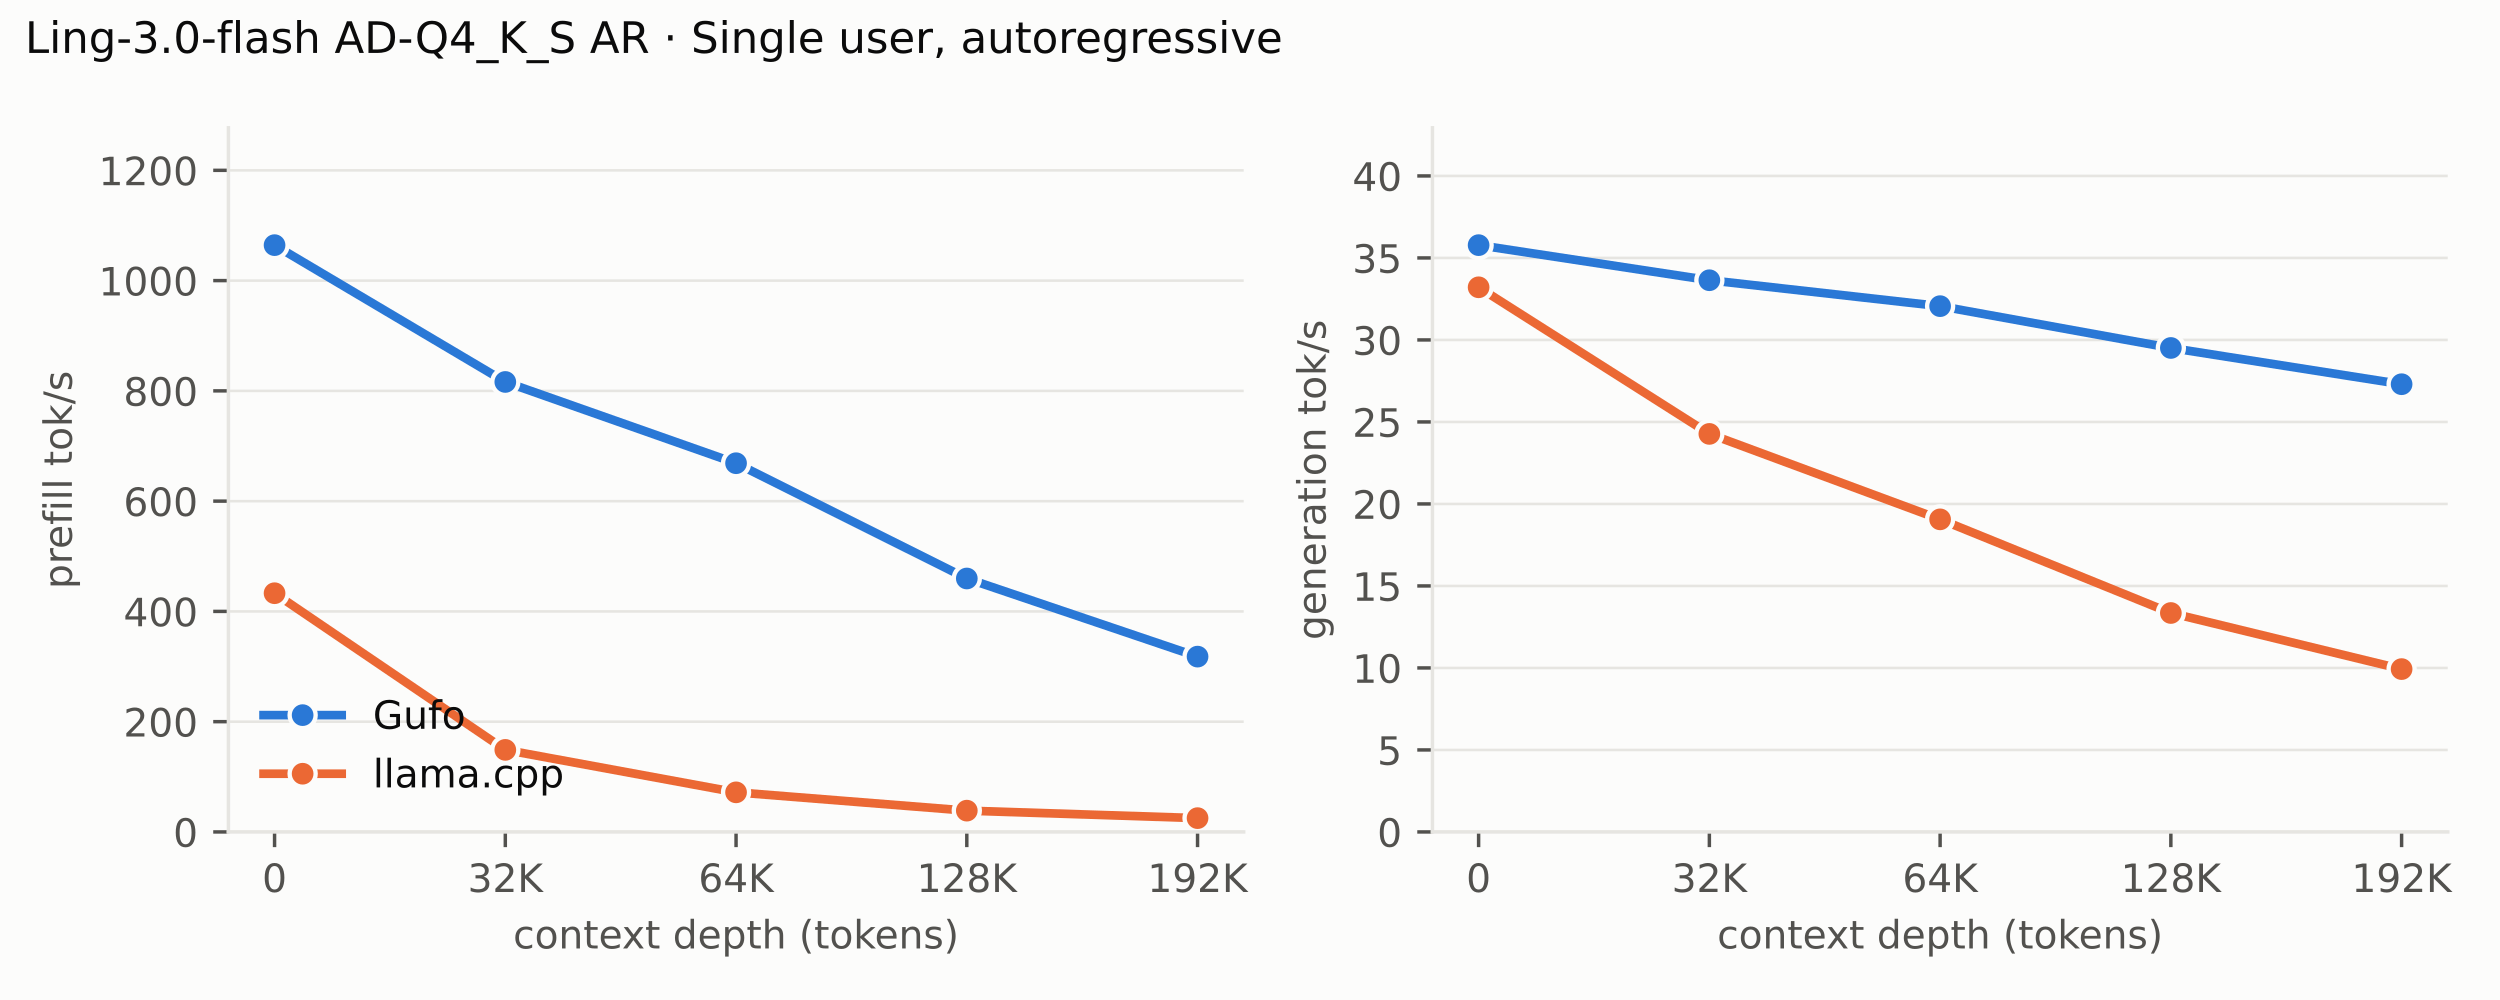
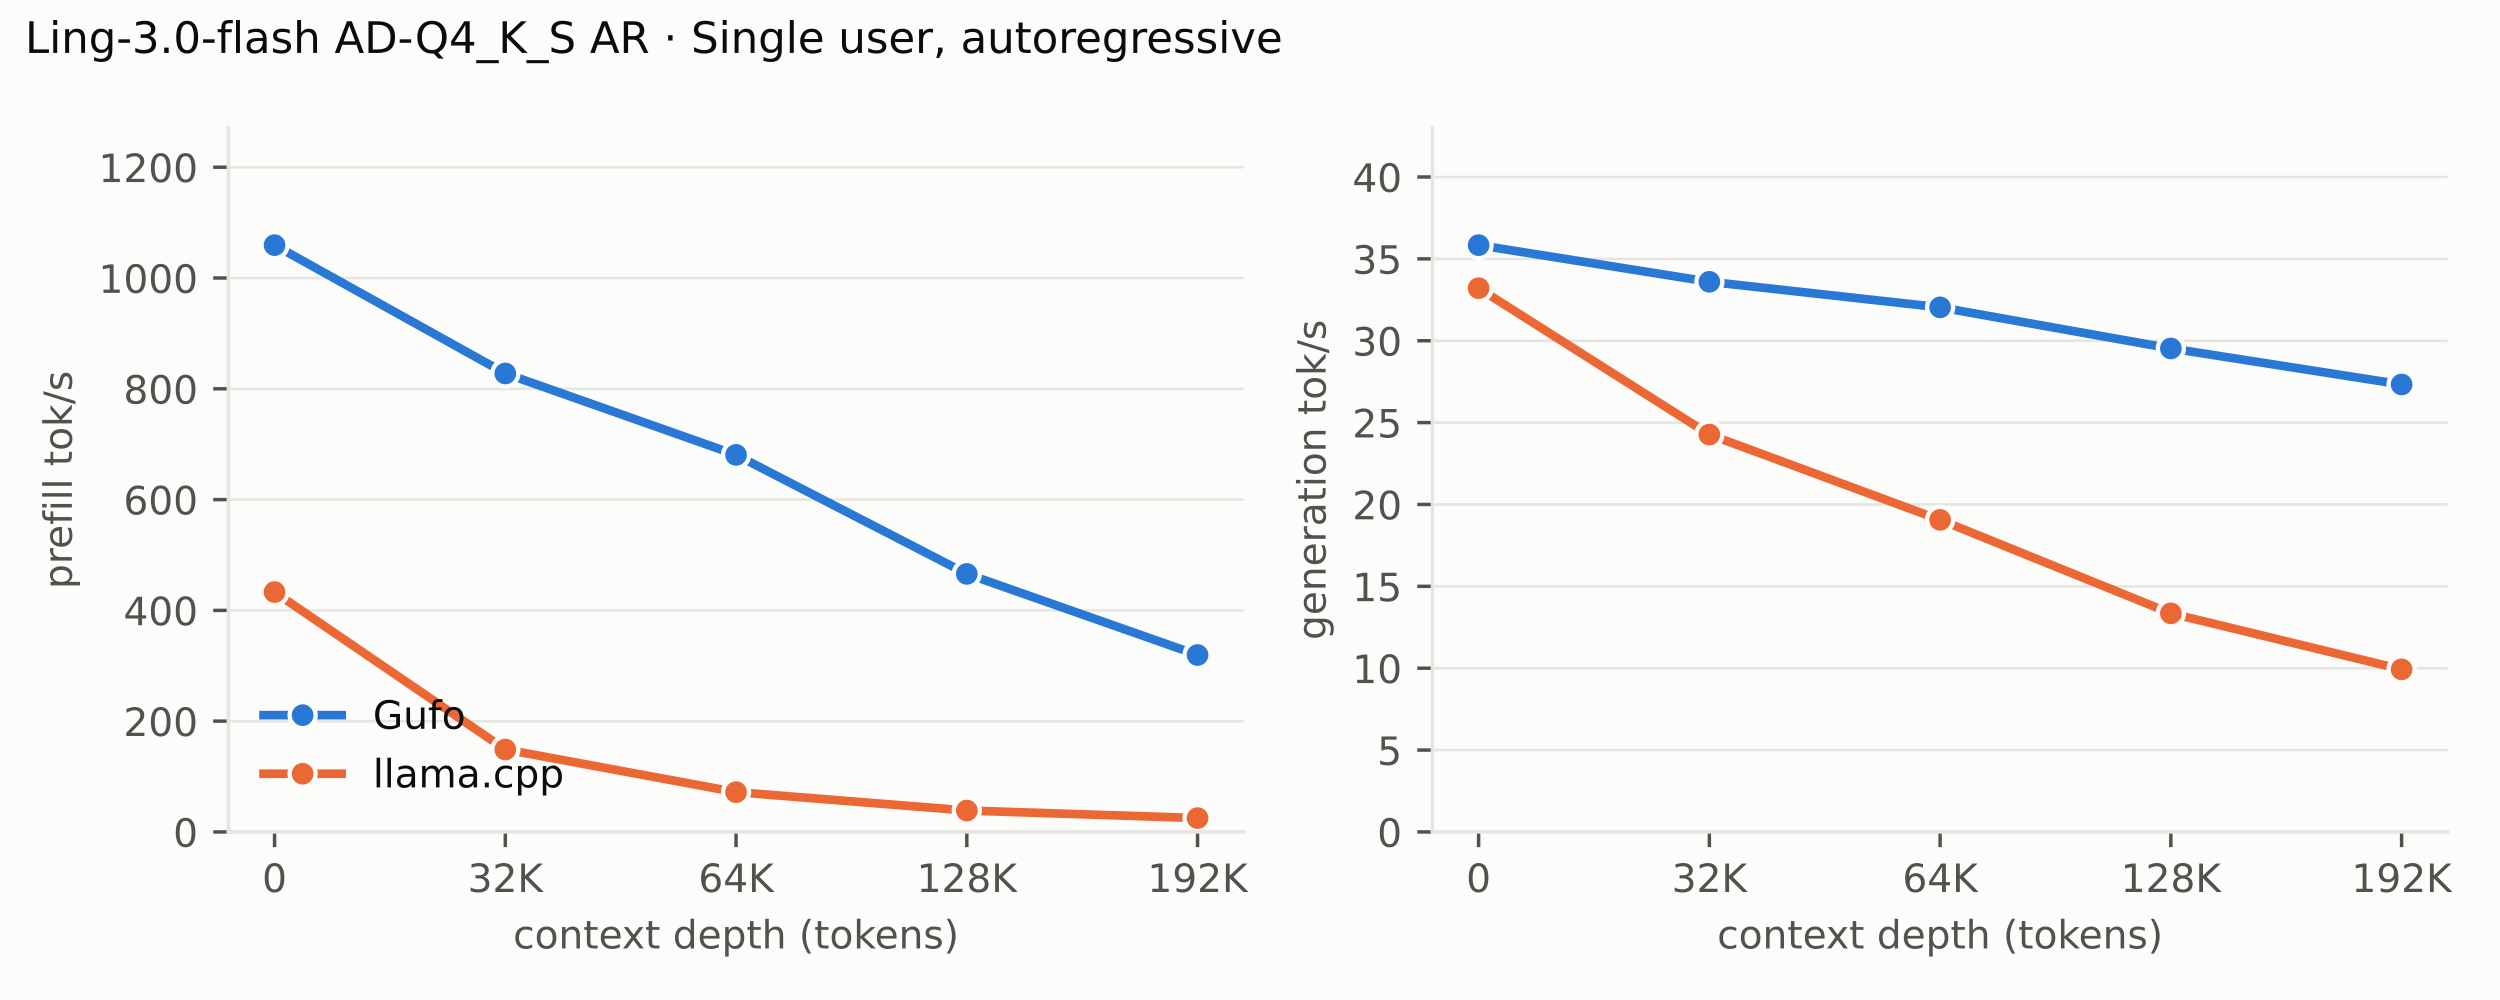
<svg xmlns="http://www.w3.org/2000/svg" xmlns:xlink="http://www.w3.org/1999/xlink" width="576pt" height="230.4pt" viewBox="0 0 576 230.4" version="1.1">
  <defs>
    <style type="text/css">*{stroke-linejoin: round; stroke-linecap: butt}</style>
  </defs>
  <g id="figure_1">
    <g id="patch_1">
      <path d="M 0 230.4 L 576 230.4 L 576 0 L 0 0 z " style="fill: #fcfcfb" />
    </g>
    <g id="axes_1">
      <g id="patch_2">
        <path d="M 52.626 191.679 L 286.549 191.679 L 286.549 29.441 L 52.626 29.441 z " style="fill: #fcfcfb" />
      </g>
      <g id="matplotlib.axis_1">
        <g id="xtick_1">
          <g id="line2d_1">
            <defs>
              <path id="m1ebf051f68" d="M 0 0 L 0 3.5 " style="stroke: #52514e; stroke-width: 0.8" />
            </defs>
            <g>
              <use xlink:href="#m1ebf051f68" x="63.259" y="191.679" style="fill: #52514e; stroke: #52514e; stroke-width: 0.8" />
            </g>
          </g>
          <g id="text_1">
            <text style="font-size: 9px; font-family: 'DejaVu Sans', 'Bitstream Vera Sans', 'Computer Modern Sans Serif', 'Lucida Grande', 'Verdana', 'Geneva', 'Lucid', 'Arial', 'Helvetica', 'Avant Garde', sans-serif; text-anchor: middle; fill: #52514e" x="63.259" y="205.517" transform="rotate(-0 63.25858 205.5172)">0</text>
          </g>
        </g>
        <g id="xtick_2">
          <g id="line2d_2">
            <g>
              <use xlink:href="#m1ebf051f68" x="116.423" y="191.679" style="fill: #52514e; stroke: #52514e; stroke-width: 0.8" />
            </g>
          </g>
          <g id="text_2">
            <text style="font-size: 9px; font-family: 'DejaVu Sans', 'Bitstream Vera Sans', 'Computer Modern Sans Serif', 'Lucida Grande', 'Verdana', 'Geneva', 'Lucid', 'Arial', 'Helvetica', 'Avant Garde', sans-serif; text-anchor: middle; fill: #52514e" x="116.423" y="205.517" transform="rotate(-0 116.423 205.5172)">32K</text>
          </g>
        </g>
        <g id="xtick_3">
          <g id="line2d_3">
            <g>
              <use xlink:href="#m1ebf051f68" x="169.587" y="191.679" style="fill: #52514e; stroke: #52514e; stroke-width: 0.8" />
            </g>
          </g>
          <g id="text_3">
            <text style="font-size: 9px; font-family: 'DejaVu Sans', 'Bitstream Vera Sans', 'Computer Modern Sans Serif', 'Lucida Grande', 'Verdana', 'Geneva', 'Lucid', 'Arial', 'Helvetica', 'Avant Garde', sans-serif; text-anchor: middle; fill: #52514e" x="169.587" y="205.517" transform="rotate(-0 169.5874 205.5172)">64K</text>
          </g>
        </g>
        <g id="xtick_4">
          <g id="line2d_4">
            <g>
              <use xlink:href="#m1ebf051f68" x="222.752" y="191.679" style="fill: #52514e; stroke: #52514e; stroke-width: 0.8" />
            </g>
          </g>
          <g id="text_4">
            <text style="font-size: 9px; font-family: 'DejaVu Sans', 'Bitstream Vera Sans', 'Computer Modern Sans Serif', 'Lucida Grande', 'Verdana', 'Geneva', 'Lucid', 'Arial', 'Helvetica', 'Avant Garde', sans-serif; text-anchor: middle; fill: #52514e" x="222.752" y="205.517" transform="rotate(-0 222.7517 205.5172)">128K</text>
          </g>
        </g>
        <g id="xtick_5">
          <g id="line2d_5">
            <g>
              <use xlink:href="#m1ebf051f68" x="275.916" y="191.679" style="fill: #52514e; stroke: #52514e; stroke-width: 0.8" />
            </g>
          </g>
          <g id="text_5">
            <text style="font-size: 9px; font-family: 'DejaVu Sans', 'Bitstream Vera Sans', 'Computer Modern Sans Serif', 'Lucida Grande', 'Verdana', 'Geneva', 'Lucid', 'Arial', 'Helvetica', 'Avant Garde', sans-serif; text-anchor: middle; fill: #52514e" x="275.916" y="205.517" transform="rotate(-0 275.9161 205.5172)">192K</text>
          </g>
        </g>
        <g id="text_6">
          <text style="font-size: 9px; font-family: 'DejaVu Sans', 'Bitstream Vera Sans', 'Computer Modern Sans Serif', 'Lucida Grande', 'Verdana', 'Geneva', 'Lucid', 'Arial', 'Helvetica', 'Avant Garde', sans-serif; text-anchor: middle; fill: #52514e" x="169.587" y="218.518" transform="rotate(-0 169.5874 218.5179)">context depth (tokens)</text>
        </g>
      </g>
      <g id="matplotlib.axis_2">
        <g id="ytick_1">
          <g id="line2d_6">
            <path d="M 52.626 191.679 L 286.549 191.679 " clip-path="url(#p1245cb9a4b)" style="fill: none; stroke: #e6e5e1; stroke-width: 0.6; stroke-linecap: square" />
          </g>
          <g id="line2d_7">
            <defs>
              <path id="m680e5b1e24" d="M 0 0 L -3.5 0 " style="stroke: #52514e; stroke-width: 0.8" />
            </defs>
            <g>
              <use xlink:href="#m680e5b1e24" x="52.626" y="191.679" style="fill: #52514e; stroke: #52514e; stroke-width: 0.8" />
            </g>
          </g>
          <g id="text_7">
            <text style="font-size: 9px; font-family: 'DejaVu Sans', 'Bitstream Vera Sans', 'Computer Modern Sans Serif', 'Lucida Grande', 'Verdana', 'Geneva', 'Lucid', 'Arial', 'Helvetica', 'Avant Garde', sans-serif; text-anchor: end; fill: #52514e" x="45.626" y="195.098" transform="rotate(-0 45.6257 195.0982)">0</text>
          </g>
        </g>
        <g id="ytick_2">
          <g id="line2d_8">
-             <path d="M 52.626 166.275 L 286.549 166.275 " clip-path="url(#p1245cb9a4b)" style="fill: none; stroke: #e6e5e1; stroke-width: 0.6; stroke-linecap: square" />
+             <path d="M 52.626 166.154 L 286.549 166.154 " clip-path="url(#p1245cb9a4b)" style="fill: none; stroke: #e6e5e1; stroke-width: 0.6; stroke-linecap: square" />
          </g>
          <g id="line2d_9">
            <g>
-               <use xlink:href="#m680e5b1e24" x="52.626" y="166.275" style="fill: #52514e; stroke: #52514e; stroke-width: 0.8" />
+               <use xlink:href="#m680e5b1e24" x="52.626" y="166.154" style="fill: #52514e; stroke: #52514e; stroke-width: 0.8" />
            </g>
          </g>
          <g id="text_8">
-             <text style="font-size: 9px; font-family: 'DejaVu Sans', 'Bitstream Vera Sans', 'Computer Modern Sans Serif', 'Lucida Grande', 'Verdana', 'Geneva', 'Lucid', 'Arial', 'Helvetica', 'Avant Garde', sans-serif; text-anchor: end; fill: #52514e" x="45.626" y="169.694" transform="rotate(-0 45.6257 169.6935)">200</text>
+             <text style="font-size: 9px; font-family: 'DejaVu Sans', 'Bitstream Vera Sans', 'Computer Modern Sans Serif', 'Lucida Grande', 'Verdana', 'Geneva', 'Lucid', 'Arial', 'Helvetica', 'Avant Garde', sans-serif; text-anchor: end; fill: #52514e" x="45.626" y="169.573" transform="rotate(-0 45.6257 169.5734)">200</text>
          </g>
        </g>
        <g id="ytick_3">
          <g id="line2d_10">
-             <path d="M 52.626 140.87 L 286.549 140.87 " clip-path="url(#p1245cb9a4b)" style="fill: none; stroke: #e6e5e1; stroke-width: 0.6; stroke-linecap: square" />
+             <path d="M 52.626 140.63 L 286.549 140.63 " clip-path="url(#p1245cb9a4b)" style="fill: none; stroke: #e6e5e1; stroke-width: 0.6; stroke-linecap: square" />
          </g>
          <g id="line2d_11">
            <g>
-               <use xlink:href="#m680e5b1e24" x="52.626" y="140.87" style="fill: #52514e; stroke: #52514e; stroke-width: 0.8" />
+               <use xlink:href="#m680e5b1e24" x="52.626" y="140.63" style="fill: #52514e; stroke: #52514e; stroke-width: 0.8" />
            </g>
          </g>
          <g id="text_9">
-             <text style="font-size: 9px; font-family: 'DejaVu Sans', 'Bitstream Vera Sans', 'Computer Modern Sans Serif', 'Lucida Grande', 'Verdana', 'Geneva', 'Lucid', 'Arial', 'Helvetica', 'Avant Garde', sans-serif; text-anchor: end; fill: #52514e" x="45.626" y="144.289" transform="rotate(-0 45.6257 144.2888)">400</text>
+             <text style="font-size: 9px; font-family: 'DejaVu Sans', 'Bitstream Vera Sans', 'Computer Modern Sans Serif', 'Lucida Grande', 'Verdana', 'Geneva', 'Lucid', 'Arial', 'Helvetica', 'Avant Garde', sans-serif; text-anchor: end; fill: #52514e" x="45.626" y="144.049" transform="rotate(-0 45.6257 144.0485)">400</text>
          </g>
        </g>
        <g id="ytick_4">
          <g id="line2d_12">
-             <path d="M 52.626 115.465 L 286.549 115.465 " clip-path="url(#p1245cb9a4b)" style="fill: none; stroke: #e6e5e1; stroke-width: 0.6; stroke-linecap: square" />
+             <path d="M 52.626 115.105 L 286.549 115.105 " clip-path="url(#p1245cb9a4b)" style="fill: none; stroke: #e6e5e1; stroke-width: 0.6; stroke-linecap: square" />
          </g>
          <g id="line2d_13">
            <g>
-               <use xlink:href="#m680e5b1e24" x="52.626" y="115.465" style="fill: #52514e; stroke: #52514e; stroke-width: 0.8" />
+               <use xlink:href="#m680e5b1e24" x="52.626" y="115.105" style="fill: #52514e; stroke: #52514e; stroke-width: 0.8" />
            </g>
          </g>
          <g id="text_10">
-             <text style="font-size: 9px; font-family: 'DejaVu Sans', 'Bitstream Vera Sans', 'Computer Modern Sans Serif', 'Lucida Grande', 'Verdana', 'Geneva', 'Lucid', 'Arial', 'Helvetica', 'Avant Garde', sans-serif; text-anchor: end; fill: #52514e" x="45.626" y="118.884" transform="rotate(-0 45.6257 118.8841)">600</text>
+             <text style="font-size: 9px; font-family: 'DejaVu Sans', 'Bitstream Vera Sans', 'Computer Modern Sans Serif', 'Lucida Grande', 'Verdana', 'Geneva', 'Lucid', 'Arial', 'Helvetica', 'Avant Garde', sans-serif; text-anchor: end; fill: #52514e" x="45.626" y="118.524" transform="rotate(-0 45.6257 118.5237)">600</text>
          </g>
        </g>
        <g id="ytick_5">
          <g id="line2d_14">
-             <path d="M 52.626 90.06 L 286.549 90.06 " clip-path="url(#p1245cb9a4b)" style="fill: none; stroke: #e6e5e1; stroke-width: 0.6; stroke-linecap: square" />
+             <path d="M 52.626 89.58 L 286.549 89.58 " clip-path="url(#p1245cb9a4b)" style="fill: none; stroke: #e6e5e1; stroke-width: 0.6; stroke-linecap: square" />
          </g>
          <g id="line2d_15">
            <g>
-               <use xlink:href="#m680e5b1e24" x="52.626" y="90.06" style="fill: #52514e; stroke: #52514e; stroke-width: 0.8" />
+               <use xlink:href="#m680e5b1e24" x="52.626" y="89.58" style="fill: #52514e; stroke: #52514e; stroke-width: 0.8" />
            </g>
          </g>
          <g id="text_11">
-             <text style="font-size: 9px; font-family: 'DejaVu Sans', 'Bitstream Vera Sans', 'Computer Modern Sans Serif', 'Lucida Grande', 'Verdana', 'Geneva', 'Lucid', 'Arial', 'Helvetica', 'Avant Garde', sans-serif; text-anchor: end; fill: #52514e" x="45.626" y="93.479" transform="rotate(-0 45.6257 93.47942)">800</text>
+             <text style="font-size: 9px; font-family: 'DejaVu Sans', 'Bitstream Vera Sans', 'Computer Modern Sans Serif', 'Lucida Grande', 'Verdana', 'Geneva', 'Lucid', 'Arial', 'Helvetica', 'Avant Garde', sans-serif; text-anchor: end; fill: #52514e" x="45.626" y="92.999" transform="rotate(-0 45.6257 92.99883)">800</text>
          </g>
        </g>
        <g id="ytick_6">
          <g id="line2d_16">
-             <path d="M 52.626 64.656 L 286.549 64.656 " clip-path="url(#p1245cb9a4b)" style="fill: none; stroke: #e6e5e1; stroke-width: 0.6; stroke-linecap: square" />
+             <path d="M 52.626 64.055 L 286.549 64.055 " clip-path="url(#p1245cb9a4b)" style="fill: none; stroke: #e6e5e1; stroke-width: 0.6; stroke-linecap: square" />
          </g>
          <g id="line2d_17">
            <g>
-               <use xlink:href="#m680e5b1e24" x="52.626" y="64.656" style="fill: #52514e; stroke: #52514e; stroke-width: 0.8" />
+               <use xlink:href="#m680e5b1e24" x="52.626" y="64.055" style="fill: #52514e; stroke: #52514e; stroke-width: 0.8" />
            </g>
          </g>
          <g id="text_12">
-             <text style="font-size: 9px; font-family: 'DejaVu Sans', 'Bitstream Vera Sans', 'Computer Modern Sans Serif', 'Lucida Grande', 'Verdana', 'Geneva', 'Lucid', 'Arial', 'Helvetica', 'Avant Garde', sans-serif; text-anchor: end; fill: #52514e" x="45.626" y="68.075" transform="rotate(-0 45.6257 68.07471)">1000</text>
+             <text style="font-size: 9px; font-family: 'DejaVu Sans', 'Bitstream Vera Sans', 'Computer Modern Sans Serif', 'Lucida Grande', 'Verdana', 'Geneva', 'Lucid', 'Arial', 'Helvetica', 'Avant Garde', sans-serif; text-anchor: end; fill: #52514e" x="45.626" y="67.474" transform="rotate(-0 45.6257 67.47398)">1000</text>
          </g>
        </g>
        <g id="ytick_7">
          <g id="line2d_18">
-             <path d="M 52.626 39.251 L 286.549 39.251 " clip-path="url(#p1245cb9a4b)" style="fill: none; stroke: #e6e5e1; stroke-width: 0.6; stroke-linecap: square" />
+             <path d="M 52.626 38.53 L 286.549 38.53 " clip-path="url(#p1245cb9a4b)" style="fill: none; stroke: #e6e5e1; stroke-width: 0.6; stroke-linecap: square" />
          </g>
          <g id="line2d_19">
            <g>
-               <use xlink:href="#m680e5b1e24" x="52.626" y="39.251" style="fill: #52514e; stroke: #52514e; stroke-width: 0.8" />
+               <use xlink:href="#m680e5b1e24" x="52.626" y="38.53" style="fill: #52514e; stroke: #52514e; stroke-width: 0.8" />
            </g>
          </g>
          <g id="text_13">
-             <text style="font-size: 9px; font-family: 'DejaVu Sans', 'Bitstream Vera Sans', 'Computer Modern Sans Serif', 'Lucida Grande', 'Verdana', 'Geneva', 'Lucid', 'Arial', 'Helvetica', 'Avant Garde', sans-serif; text-anchor: end; fill: #52514e" x="45.626" y="42.67" transform="rotate(-0 45.6257 42.67001)">1200</text>
+             <text style="font-size: 9px; font-family: 'DejaVu Sans', 'Bitstream Vera Sans', 'Computer Modern Sans Serif', 'Lucida Grande', 'Verdana', 'Geneva', 'Lucid', 'Arial', 'Helvetica', 'Avant Garde', sans-serif; text-anchor: end; fill: #52514e" x="45.626" y="41.949" transform="rotate(-0 45.6257 41.94913)">1200</text>
          </g>
        </g>
        <g id="text_14">
          <text style="font-size: 9px; font-family: 'DejaVu Sans', 'Bitstream Vera Sans', 'Computer Modern Sans Serif', 'Lucida Grande', 'Verdana', 'Geneva', 'Lucid', 'Arial', 'Helvetica', 'Avant Garde', sans-serif; text-anchor: middle; fill: #52514e" x="16.559" y="110.56" transform="rotate(-90 16.55859 110.56)">prefill tok/s</text>
        </g>
      </g>
      <g id="line2d_20">
-         <path d="M 63.259 56.481 L 116.423 88.003 L 169.587 106.726 L 222.752 133.284 L 275.916 151.285 " clip-path="url(#p1245cb9a4b)" style="fill: none; stroke: #2a78d6; stroke-width: 2; stroke-linecap: square" />
+         <path d="M 63.259 56.481 L 116.423 86.051 L 169.587 104.808 L 222.752 132.223 L 275.916 150.91 " clip-path="url(#p1245cb9a4b)" style="fill: none; stroke: #2a78d6; stroke-width: 2; stroke-linecap: square" />
        <defs>
          <path id="m91930ba968" d="M 0 3 C 0.796 3 1.559 2.684 2.121 2.121 C 2.684 1.559 3 0.796 3 0 C 3 -0.796 2.684 -1.559 2.121 -2.121 C 1.559 -2.684 0.796 -3 0 -3 C -0.796 -3 -1.559 -2.684 -2.121 -2.121 C -2.684 -1.559 -3 -0.796 -3 0 C -3 0.796 -2.684 1.559 -2.121 2.121 C -1.559 2.684 -0.796 3 0 3 z " style="stroke: #fcfcfb" />
        </defs>
        <g clip-path="url(#p1245cb9a4b)">
          <use xlink:href="#m91930ba968" x="63.259" y="56.481" style="fill: #2a78d6; stroke: #fcfcfb" />
-           <use xlink:href="#m91930ba968" x="116.423" y="88.003" style="fill: #2a78d6; stroke: #fcfcfb" />
-           <use xlink:href="#m91930ba968" x="169.587" y="106.726" style="fill: #2a78d6; stroke: #fcfcfb" />
-           <use xlink:href="#m91930ba968" x="222.752" y="133.284" style="fill: #2a78d6; stroke: #fcfcfb" />
-           <use xlink:href="#m91930ba968" x="275.916" y="151.285" style="fill: #2a78d6; stroke: #fcfcfb" />
+           <use xlink:href="#m91930ba968" x="116.423" y="86.051" style="fill: #2a78d6; stroke: #fcfcfb" />
+           <use xlink:href="#m91930ba968" x="169.587" y="104.808" style="fill: #2a78d6; stroke: #fcfcfb" />
+           <use xlink:href="#m91930ba968" x="222.752" y="132.223" style="fill: #2a78d6; stroke: #fcfcfb" />
+           <use xlink:href="#m91930ba968" x="275.916" y="150.91" style="fill: #2a78d6; stroke: #fcfcfb" />
        </g>
      </g>
      <g id="line2d_21">
-         <path d="M 63.259 136.677 L 116.423 172.772 L 169.587 182.556 L 222.752 186.775 L 275.916 188.499 " clip-path="url(#p1245cb9a4b)" style="fill: none; stroke: #eb6834; stroke-width: 2; stroke-linecap: square" />
+         <path d="M 63.259 136.417 L 116.423 172.682 L 169.587 182.513 L 222.752 186.752 L 275.916 188.484 " clip-path="url(#p1245cb9a4b)" style="fill: none; stroke: #eb6834; stroke-width: 2; stroke-linecap: square" />
        <defs>
          <path id="ma0614988b8" d="M 0 3 C 0.796 3 1.559 2.684 2.121 2.121 C 2.684 1.559 3 0.796 3 0 C 3 -0.796 2.684 -1.559 2.121 -2.121 C 1.559 -2.684 0.796 -3 0 -3 C -0.796 -3 -1.559 -2.684 -2.121 -2.121 C -2.684 -1.559 -3 -0.796 -3 0 C -3 0.796 -2.684 1.559 -2.121 2.121 C -1.559 2.684 -0.796 3 0 3 z " style="stroke: #fcfcfb" />
        </defs>
        <g clip-path="url(#p1245cb9a4b)">
-           <use xlink:href="#ma0614988b8" x="63.259" y="136.677" style="fill: #eb6834; stroke: #fcfcfb" />
-           <use xlink:href="#ma0614988b8" x="116.423" y="172.772" style="fill: #eb6834; stroke: #fcfcfb" />
-           <use xlink:href="#ma0614988b8" x="169.587" y="182.556" style="fill: #eb6834; stroke: #fcfcfb" />
-           <use xlink:href="#ma0614988b8" x="222.752" y="186.775" style="fill: #eb6834; stroke: #fcfcfb" />
-           <use xlink:href="#ma0614988b8" x="275.916" y="188.499" style="fill: #eb6834; stroke: #fcfcfb" />
+           <use xlink:href="#ma0614988b8" x="63.259" y="136.417" style="fill: #eb6834; stroke: #fcfcfb" />
+           <use xlink:href="#ma0614988b8" x="116.423" y="172.682" style="fill: #eb6834; stroke: #fcfcfb" />
+           <use xlink:href="#ma0614988b8" x="169.587" y="182.513" style="fill: #eb6834; stroke: #fcfcfb" />
+           <use xlink:href="#ma0614988b8" x="222.752" y="186.752" style="fill: #eb6834; stroke: #fcfcfb" />
+           <use xlink:href="#ma0614988b8" x="275.916" y="188.484" style="fill: #eb6834; stroke: #fcfcfb" />
        </g>
      </g>
      <g id="patch_3">
        <path d="M 52.626 191.679 L 52.626 29.441 " style="fill: none; stroke: #e6e5e1; stroke-width: 0.8; stroke-linejoin: miter; stroke-linecap: square" />
      </g>
      <g id="patch_4">
        <path d="M 52.626 191.679 L 286.549 191.679 " style="fill: none; stroke: #e6e5e1; stroke-width: 0.8; stroke-linejoin: miter; stroke-linecap: square" />
      </g>
      <g id="legend_1">
        <g id="line2d_22">
          <path d="M 60.726 164.766 L 69.726 164.766 L 78.726 164.766 " style="fill: none; stroke: #2a78d6; stroke-width: 2; stroke-linecap: square" />
          <g>
            <use xlink:href="#m91930ba968" x="69.726" y="164.766" style="fill: #2a78d6; stroke: #fcfcfb" />
          </g>
        </g>
        <g id="text_15">
          <text style="font-size: 9px; font-family: 'DejaVu Sans', 'Bitstream Vera Sans', 'Computer Modern Sans Serif', 'Lucida Grande', 'Verdana', 'Geneva', 'Lucid', 'Arial', 'Helvetica', 'Avant Garde', sans-serif; text-anchor: start; fill: #0b0b0b" x="85.926" y="167.916" transform="rotate(-0 85.9257 167.9165)">Gufo</text>
        </g>
        <g id="line2d_23">
          <path d="M 60.726 178.267 L 69.726 178.267 L 78.726 178.267 " style="fill: none; stroke: #eb6834; stroke-width: 2; stroke-linecap: square" />
          <g>
            <use xlink:href="#ma0614988b8" x="69.726" y="178.267" style="fill: #eb6834; stroke: #fcfcfb" />
          </g>
        </g>
        <g id="text_16">
          <text style="font-size: 9px; font-family: 'DejaVu Sans', 'Bitstream Vera Sans', 'Computer Modern Sans Serif', 'Lucida Grande', 'Verdana', 'Geneva', 'Lucid', 'Arial', 'Helvetica', 'Avant Garde', sans-serif; text-anchor: start; fill: #0b0b0b" x="85.926" y="181.417" transform="rotate(-0 85.9257 181.4172)">llama.cpp</text>
        </g>
      </g>
    </g>
    <g id="axes_2">
      <g id="patch_5">
        <path d="M 330.039 191.679 L 563.963 191.679 L 563.963 29.441 L 330.039 29.441 z " style="fill: #fcfcfb" />
      </g>
      <g id="matplotlib.axis_3">
        <g id="xtick_6">
          <g id="line2d_24">
            <g>
              <use xlink:href="#m1ebf051f68" x="340.672" y="191.679" style="fill: #52514e; stroke: #52514e; stroke-width: 0.8" />
            </g>
          </g>
          <g id="text_17">
            <text style="font-size: 9px; font-family: 'DejaVu Sans', 'Bitstream Vera Sans', 'Computer Modern Sans Serif', 'Lucida Grande', 'Verdana', 'Geneva', 'Lucid', 'Arial', 'Helvetica', 'Avant Garde', sans-serif; text-anchor: middle; fill: #52514e" x="340.672" y="205.517" transform="rotate(-0 340.6723 205.5172)">0</text>
          </g>
        </g>
        <g id="xtick_7">
          <g id="line2d_25">
            <g>
              <use xlink:href="#m1ebf051f68" x="393.837" y="191.679" style="fill: #52514e; stroke: #52514e; stroke-width: 0.8" />
            </g>
          </g>
          <g id="text_18">
            <text style="font-size: 9px; font-family: 'DejaVu Sans', 'Bitstream Vera Sans', 'Computer Modern Sans Serif', 'Lucida Grande', 'Verdana', 'Geneva', 'Lucid', 'Arial', 'Helvetica', 'Avant Garde', sans-serif; text-anchor: middle; fill: #52514e" x="393.837" y="205.517" transform="rotate(-0 393.8367 205.5172)">32K</text>
          </g>
        </g>
        <g id="xtick_8">
          <g id="line2d_26">
            <g>
              <use xlink:href="#m1ebf051f68" x="447.001" y="191.679" style="fill: #52514e; stroke: #52514e; stroke-width: 0.8" />
            </g>
          </g>
          <g id="text_19">
            <text style="font-size: 9px; font-family: 'DejaVu Sans', 'Bitstream Vera Sans', 'Computer Modern Sans Serif', 'Lucida Grande', 'Verdana', 'Geneva', 'Lucid', 'Arial', 'Helvetica', 'Avant Garde', sans-serif; text-anchor: middle; fill: #52514e" x="447.001" y="205.517" transform="rotate(-0 447.0011 205.5172)">64K</text>
          </g>
        </g>
        <g id="xtick_9">
          <g id="line2d_27">
            <g>
              <use xlink:href="#m1ebf051f68" x="500.165" y="191.679" style="fill: #52514e; stroke: #52514e; stroke-width: 0.8" />
            </g>
          </g>
          <g id="text_20">
            <text style="font-size: 9px; font-family: 'DejaVu Sans', 'Bitstream Vera Sans', 'Computer Modern Sans Serif', 'Lucida Grande', 'Verdana', 'Geneva', 'Lucid', 'Arial', 'Helvetica', 'Avant Garde', sans-serif; text-anchor: middle; fill: #52514e" x="500.165" y="205.517" transform="rotate(-0 500.1655 205.5172)">128K</text>
          </g>
        </g>
        <g id="xtick_10">
          <g id="line2d_28">
            <g>
              <use xlink:href="#m1ebf051f68" x="553.33" y="191.679" style="fill: #52514e; stroke: #52514e; stroke-width: 0.8" />
            </g>
          </g>
          <g id="text_21">
            <text style="font-size: 9px; font-family: 'DejaVu Sans', 'Bitstream Vera Sans', 'Computer Modern Sans Serif', 'Lucida Grande', 'Verdana', 'Geneva', 'Lucid', 'Arial', 'Helvetica', 'Avant Garde', sans-serif; text-anchor: middle; fill: #52514e" x="553.33" y="205.517" transform="rotate(-0 553.3299 205.5172)">192K</text>
          </g>
        </g>
        <g id="text_22">
          <text style="font-size: 9px; font-family: 'DejaVu Sans', 'Bitstream Vera Sans', 'Computer Modern Sans Serif', 'Lucida Grande', 'Verdana', 'Geneva', 'Lucid', 'Arial', 'Helvetica', 'Avant Garde', sans-serif; text-anchor: middle; fill: #52514e" x="447.001" y="218.518" transform="rotate(-0 447.0011 218.5179)">context depth (tokens)</text>
        </g>
      </g>
      <g id="matplotlib.axis_4">
        <g id="ytick_8">
          <g id="line2d_29">
            <path d="M 330.039 191.679 L 563.963 191.679 " clip-path="url(#pc9fcaca1d8)" style="fill: none; stroke: #e6e5e1; stroke-width: 0.6; stroke-linecap: square" />
          </g>
          <g id="line2d_30">
            <g>
              <use xlink:href="#m680e5b1e24" x="330.039" y="191.679" style="fill: #52514e; stroke: #52514e; stroke-width: 0.8" />
            </g>
          </g>
          <g id="text_23">
            <text style="font-size: 9px; font-family: 'DejaVu Sans', 'Bitstream Vera Sans', 'Computer Modern Sans Serif', 'Lucida Grande', 'Verdana', 'Geneva', 'Lucid', 'Arial', 'Helvetica', 'Avant Garde', sans-serif; text-anchor: end; fill: #52514e" x="323.039" y="195.098" transform="rotate(-0 323.0395 195.0982)">0</text>
          </g>
        </g>
        <g id="ytick_9">
          <g id="line2d_31">
-             <path d="M 330.039 172.786 L 563.963 172.786 " clip-path="url(#pc9fcaca1d8)" style="fill: none; stroke: #e6e5e1; stroke-width: 0.6; stroke-linecap: square" />
+             <path d="M 330.039 172.818 L 563.963 172.818 " clip-path="url(#pc9fcaca1d8)" style="fill: none; stroke: #e6e5e1; stroke-width: 0.6; stroke-linecap: square" />
          </g>
          <g id="line2d_32">
            <g>
-               <use xlink:href="#m680e5b1e24" x="330.039" y="172.786" style="fill: #52514e; stroke: #52514e; stroke-width: 0.8" />
+               <use xlink:href="#m680e5b1e24" x="330.039" y="172.818" style="fill: #52514e; stroke: #52514e; stroke-width: 0.8" />
            </g>
          </g>
          <g id="text_24">
-             <text style="font-size: 9px; font-family: 'DejaVu Sans', 'Bitstream Vera Sans', 'Computer Modern Sans Serif', 'Lucida Grande', 'Verdana', 'Geneva', 'Lucid', 'Arial', 'Helvetica', 'Avant Garde', sans-serif; text-anchor: end; fill: #52514e" x="323.039" y="176.205" transform="rotate(-0 323.0395 176.2052)">5</text>
+             <text style="font-size: 9px; font-family: 'DejaVu Sans', 'Bitstream Vera Sans', 'Computer Modern Sans Serif', 'Lucida Grande', 'Verdana', 'Geneva', 'Lucid', 'Arial', 'Helvetica', 'Avant Garde', sans-serif; text-anchor: end; fill: #52514e" x="323.039" y="176.237" transform="rotate(-0 323.0395 176.2368)">5</text>
          </g>
        </g>
        <g id="ytick_10">
          <g id="line2d_33">
-             <path d="M 330.039 153.893 L 563.963 153.893 " clip-path="url(#pc9fcaca1d8)" style="fill: none; stroke: #e6e5e1; stroke-width: 0.6; stroke-linecap: square" />
+             <path d="M 330.039 153.956 L 563.963 153.956 " clip-path="url(#pc9fcaca1d8)" style="fill: none; stroke: #e6e5e1; stroke-width: 0.6; stroke-linecap: square" />
          </g>
          <g id="line2d_34">
            <g>
-               <use xlink:href="#m680e5b1e24" x="330.039" y="153.893" style="fill: #52514e; stroke: #52514e; stroke-width: 0.8" />
+               <use xlink:href="#m680e5b1e24" x="330.039" y="153.956" style="fill: #52514e; stroke: #52514e; stroke-width: 0.8" />
            </g>
          </g>
          <g id="text_25">
-             <text style="font-size: 9px; font-family: 'DejaVu Sans', 'Bitstream Vera Sans', 'Computer Modern Sans Serif', 'Lucida Grande', 'Verdana', 'Geneva', 'Lucid', 'Arial', 'Helvetica', 'Avant Garde', sans-serif; text-anchor: end; fill: #52514e" x="323.039" y="157.312" transform="rotate(-0 323.0395 157.3121)">10</text>
+             <text style="font-size: 9px; font-family: 'DejaVu Sans', 'Bitstream Vera Sans', 'Computer Modern Sans Serif', 'Lucida Grande', 'Verdana', 'Geneva', 'Lucid', 'Arial', 'Helvetica', 'Avant Garde', sans-serif; text-anchor: end; fill: #52514e" x="323.039" y="157.375" transform="rotate(-0 323.0395 157.3754)">10</text>
          </g>
        </g>
        <g id="ytick_11">
          <g id="line2d_35">
-             <path d="M 330.039 135 L 563.963 135 " clip-path="url(#pc9fcaca1d8)" style="fill: none; stroke: #e6e5e1; stroke-width: 0.6; stroke-linecap: square" />
+             <path d="M 330.039 135.095 L 563.963 135.095 " clip-path="url(#pc9fcaca1d8)" style="fill: none; stroke: #e6e5e1; stroke-width: 0.6; stroke-linecap: square" />
          </g>
          <g id="line2d_36">
            <g>
-               <use xlink:href="#m680e5b1e24" x="330.039" y="135" style="fill: #52514e; stroke: #52514e; stroke-width: 0.8" />
+               <use xlink:href="#m680e5b1e24" x="330.039" y="135.095" style="fill: #52514e; stroke: #52514e; stroke-width: 0.8" />
            </g>
          </g>
          <g id="text_26">
-             <text style="font-size: 9px; font-family: 'DejaVu Sans', 'Bitstream Vera Sans', 'Computer Modern Sans Serif', 'Lucida Grande', 'Verdana', 'Geneva', 'Lucid', 'Arial', 'Helvetica', 'Avant Garde', sans-serif; text-anchor: end; fill: #52514e" x="323.039" y="138.419" transform="rotate(-0 323.0395 138.4191)">15</text>
+             <text style="font-size: 9px; font-family: 'DejaVu Sans', 'Bitstream Vera Sans', 'Computer Modern Sans Serif', 'Lucida Grande', 'Verdana', 'Geneva', 'Lucid', 'Arial', 'Helvetica', 'Avant Garde', sans-serif; text-anchor: end; fill: #52514e" x="323.039" y="138.514" transform="rotate(-0 323.0395 138.5139)">15</text>
          </g>
        </g>
        <g id="ytick_12">
          <g id="line2d_37">
-             <path d="M 330.039 116.107 L 563.963 116.107 " clip-path="url(#pc9fcaca1d8)" style="fill: none; stroke: #e6e5e1; stroke-width: 0.6; stroke-linecap: square" />
+             <path d="M 330.039 116.234 L 563.963 116.234 " clip-path="url(#pc9fcaca1d8)" style="fill: none; stroke: #e6e5e1; stroke-width: 0.6; stroke-linecap: square" />
          </g>
          <g id="line2d_38">
            <g>
-               <use xlink:href="#m680e5b1e24" x="330.039" y="116.107" style="fill: #52514e; stroke: #52514e; stroke-width: 0.8" />
+               <use xlink:href="#m680e5b1e24" x="330.039" y="116.234" style="fill: #52514e; stroke: #52514e; stroke-width: 0.8" />
            </g>
          </g>
          <g id="text_27">
-             <text style="font-size: 9px; font-family: 'DejaVu Sans', 'Bitstream Vera Sans', 'Computer Modern Sans Serif', 'Lucida Grande', 'Verdana', 'Geneva', 'Lucid', 'Arial', 'Helvetica', 'Avant Garde', sans-serif; text-anchor: end; fill: #52514e" x="323.039" y="119.526" transform="rotate(-0 323.0395 119.526)">20</text>
+             <text style="font-size: 9px; font-family: 'DejaVu Sans', 'Bitstream Vera Sans', 'Computer Modern Sans Serif', 'Lucida Grande', 'Verdana', 'Geneva', 'Lucid', 'Arial', 'Helvetica', 'Avant Garde', sans-serif; text-anchor: end; fill: #52514e" x="323.039" y="119.653" transform="rotate(-0 323.0395 119.6525)">20</text>
          </g>
        </g>
        <g id="ytick_13">
          <g id="line2d_39">
-             <path d="M 330.039 97.214 L 563.963 97.214 " clip-path="url(#pc9fcaca1d8)" style="fill: none; stroke: #e6e5e1; stroke-width: 0.6; stroke-linecap: square" />
+             <path d="M 330.039 97.372 L 563.963 97.372 " clip-path="url(#pc9fcaca1d8)" style="fill: none; stroke: #e6e5e1; stroke-width: 0.6; stroke-linecap: square" />
          </g>
          <g id="line2d_40">
            <g>
-               <use xlink:href="#m680e5b1e24" x="330.039" y="97.214" style="fill: #52514e; stroke: #52514e; stroke-width: 0.8" />
+               <use xlink:href="#m680e5b1e24" x="330.039" y="97.372" style="fill: #52514e; stroke: #52514e; stroke-width: 0.8" />
            </g>
          </g>
          <g id="text_28">
-             <text style="font-size: 9px; font-family: 'DejaVu Sans', 'Bitstream Vera Sans', 'Computer Modern Sans Serif', 'Lucida Grande', 'Verdana', 'Geneva', 'Lucid', 'Arial', 'Helvetica', 'Avant Garde', sans-serif; text-anchor: end; fill: #52514e" x="323.039" y="100.633" transform="rotate(-0 323.0395 100.6329)">25</text>
+             <text style="font-size: 9px; font-family: 'DejaVu Sans', 'Bitstream Vera Sans', 'Computer Modern Sans Serif', 'Lucida Grande', 'Verdana', 'Geneva', 'Lucid', 'Arial', 'Helvetica', 'Avant Garde', sans-serif; text-anchor: end; fill: #52514e" x="323.039" y="100.791" transform="rotate(-0 323.0395 100.7911)">25</text>
          </g>
        </g>
        <g id="ytick_14">
          <g id="line2d_41">
-             <path d="M 330.039 78.321 L 563.963 78.321 " clip-path="url(#pc9fcaca1d8)" style="fill: none; stroke: #e6e5e1; stroke-width: 0.6; stroke-linecap: square" />
+             <path d="M 330.039 78.511 L 563.963 78.511 " clip-path="url(#pc9fcaca1d8)" style="fill: none; stroke: #e6e5e1; stroke-width: 0.6; stroke-linecap: square" />
          </g>
          <g id="line2d_42">
            <g>
-               <use xlink:href="#m680e5b1e24" x="330.039" y="78.321" style="fill: #52514e; stroke: #52514e; stroke-width: 0.8" />
+               <use xlink:href="#m680e5b1e24" x="330.039" y="78.511" style="fill: #52514e; stroke: #52514e; stroke-width: 0.8" />
            </g>
          </g>
          <g id="text_29">
-             <text style="font-size: 9px; font-family: 'DejaVu Sans', 'Bitstream Vera Sans', 'Computer Modern Sans Serif', 'Lucida Grande', 'Verdana', 'Geneva', 'Lucid', 'Arial', 'Helvetica', 'Avant Garde', sans-serif; text-anchor: end; fill: #52514e" x="323.039" y="81.74" transform="rotate(-0 323.0395 81.73986)">30</text>
+             <text style="font-size: 9px; font-family: 'DejaVu Sans', 'Bitstream Vera Sans', 'Computer Modern Sans Serif', 'Lucida Grande', 'Verdana', 'Geneva', 'Lucid', 'Arial', 'Helvetica', 'Avant Garde', sans-serif; text-anchor: end; fill: #52514e" x="323.039" y="81.93" transform="rotate(-0 323.0395 81.92964)">30</text>
          </g>
        </g>
        <g id="ytick_15">
          <g id="line2d_43">
-             <path d="M 330.039 59.428 L 563.963 59.428 " clip-path="url(#pc9fcaca1d8)" style="fill: none; stroke: #e6e5e1; stroke-width: 0.6; stroke-linecap: square" />
+             <path d="M 330.039 59.649 L 563.963 59.649 " clip-path="url(#pc9fcaca1d8)" style="fill: none; stroke: #e6e5e1; stroke-width: 0.6; stroke-linecap: square" />
          </g>
          <g id="line2d_44">
            <g>
-               <use xlink:href="#m680e5b1e24" x="330.039" y="59.428" style="fill: #52514e; stroke: #52514e; stroke-width: 0.8" />
+               <use xlink:href="#m680e5b1e24" x="330.039" y="59.649" style="fill: #52514e; stroke: #52514e; stroke-width: 0.8" />
            </g>
          </g>
          <g id="text_30">
-             <text style="font-size: 9px; font-family: 'DejaVu Sans', 'Bitstream Vera Sans', 'Computer Modern Sans Serif', 'Lucida Grande', 'Verdana', 'Geneva', 'Lucid', 'Arial', 'Helvetica', 'Avant Garde', sans-serif; text-anchor: end; fill: #52514e" x="323.039" y="62.847" transform="rotate(-0 323.0395 62.8468)">35</text>
+             <text style="font-size: 9px; font-family: 'DejaVu Sans', 'Bitstream Vera Sans', 'Computer Modern Sans Serif', 'Lucida Grande', 'Verdana', 'Geneva', 'Lucid', 'Arial', 'Helvetica', 'Avant Garde', sans-serif; text-anchor: end; fill: #52514e" x="323.039" y="63.068" transform="rotate(-0 323.0395 63.0682)">35</text>
          </g>
        </g>
        <g id="ytick_16">
          <g id="line2d_45">
-             <path d="M 330.039 40.535 L 563.963 40.535 " clip-path="url(#pc9fcaca1d8)" style="fill: none; stroke: #e6e5e1; stroke-width: 0.6; stroke-linecap: square" />
+             <path d="M 330.039 40.788 L 563.963 40.788 " clip-path="url(#pc9fcaca1d8)" style="fill: none; stroke: #e6e5e1; stroke-width: 0.6; stroke-linecap: square" />
          </g>
          <g id="line2d_46">
            <g>
-               <use xlink:href="#m680e5b1e24" x="330.039" y="40.535" style="fill: #52514e; stroke: #52514e; stroke-width: 0.8" />
+               <use xlink:href="#m680e5b1e24" x="330.039" y="40.788" style="fill: #52514e; stroke: #52514e; stroke-width: 0.8" />
            </g>
          </g>
          <g id="text_31">
-             <text style="font-size: 9px; font-family: 'DejaVu Sans', 'Bitstream Vera Sans', 'Computer Modern Sans Serif', 'Lucida Grande', 'Verdana', 'Geneva', 'Lucid', 'Arial', 'Helvetica', 'Avant Garde', sans-serif; text-anchor: end; fill: #52514e" x="323.039" y="43.954" transform="rotate(-0 323.0395 43.95373)">40</text>
+             <text style="font-size: 9px; font-family: 'DejaVu Sans', 'Bitstream Vera Sans', 'Computer Modern Sans Serif', 'Lucida Grande', 'Verdana', 'Geneva', 'Lucid', 'Arial', 'Helvetica', 'Avant Garde', sans-serif; text-anchor: end; fill: #52514e" x="323.039" y="44.207" transform="rotate(-0 323.0395 44.20677)">40</text>
          </g>
        </g>
        <g id="text_32">
          <text style="font-size: 9px; font-family: 'DejaVu Sans', 'Bitstream Vera Sans', 'Computer Modern Sans Serif', 'Lucida Grande', 'Verdana', 'Geneva', 'Lucid', 'Arial', 'Helvetica', 'Avant Garde', sans-serif; text-anchor: middle; fill: #52514e" x="305.425" y="110.56" transform="rotate(-90 305.4248 110.56)">generation tok/s</text>
        </g>
      </g>
      <g id="line2d_47">
-         <path d="M 340.672 56.481 L 393.837 64.567 L 447.001 70.537 L 500.165 80.172 L 553.33 88.523 " clip-path="url(#pc9fcaca1d8)" style="fill: none; stroke: #2a78d6; stroke-width: 2; stroke-linecap: square" />
+         <path d="M 340.672 56.481 L 393.837 64.93 L 447.001 70.815 L 500.165 80.284 L 553.33 88.583 " clip-path="url(#pc9fcaca1d8)" style="fill: none; stroke: #2a78d6; stroke-width: 2; stroke-linecap: square" />
        <g clip-path="url(#pc9fcaca1d8)">
          <use xlink:href="#m91930ba968" x="340.672" y="56.481" style="fill: #2a78d6; stroke: #fcfcfb" />
-           <use xlink:href="#m91930ba968" x="393.837" y="64.567" style="fill: #2a78d6; stroke: #fcfcfb" />
-           <use xlink:href="#m91930ba968" x="447.001" y="70.537" style="fill: #2a78d6; stroke: #fcfcfb" />
-           <use xlink:href="#m91930ba968" x="500.165" y="80.172" style="fill: #2a78d6; stroke: #fcfcfb" />
-           <use xlink:href="#m91930ba968" x="553.33" y="88.523" style="fill: #2a78d6; stroke: #fcfcfb" />
+           <use xlink:href="#m91930ba968" x="393.837" y="64.93" style="fill: #2a78d6; stroke: #fcfcfb" />
+           <use xlink:href="#m91930ba968" x="447.001" y="70.815" style="fill: #2a78d6; stroke: #fcfcfb" />
+           <use xlink:href="#m91930ba968" x="500.165" y="80.284" style="fill: #2a78d6; stroke: #fcfcfb" />
+           <use xlink:href="#m91930ba968" x="553.33" y="88.583" style="fill: #2a78d6; stroke: #fcfcfb" />
        </g>
      </g>
      <g id="line2d_48">
-         <path d="M 340.672 66.192 L 393.837 99.972 L 447.001 119.659 L 500.165 141.235 L 553.33 154.158 " clip-path="url(#pc9fcaca1d8)" style="fill: none; stroke: #eb6834; stroke-width: 2; stroke-linecap: square" />
+         <path d="M 340.672 66.402 L 393.837 100.126 L 447.001 119.78 L 500.165 141.319 L 553.33 154.22 " clip-path="url(#pc9fcaca1d8)" style="fill: none; stroke: #eb6834; stroke-width: 2; stroke-linecap: square" />
        <g clip-path="url(#pc9fcaca1d8)">
-           <use xlink:href="#ma0614988b8" x="340.672" y="66.192" style="fill: #eb6834; stroke: #fcfcfb" />
-           <use xlink:href="#ma0614988b8" x="393.837" y="99.972" style="fill: #eb6834; stroke: #fcfcfb" />
-           <use xlink:href="#ma0614988b8" x="447.001" y="119.659" style="fill: #eb6834; stroke: #fcfcfb" />
-           <use xlink:href="#ma0614988b8" x="500.165" y="141.235" style="fill: #eb6834; stroke: #fcfcfb" />
-           <use xlink:href="#ma0614988b8" x="553.33" y="154.158" style="fill: #eb6834; stroke: #fcfcfb" />
+           <use xlink:href="#ma0614988b8" x="340.672" y="66.402" style="fill: #eb6834; stroke: #fcfcfb" />
+           <use xlink:href="#ma0614988b8" x="393.837" y="100.126" style="fill: #eb6834; stroke: #fcfcfb" />
+           <use xlink:href="#ma0614988b8" x="447.001" y="119.78" style="fill: #eb6834; stroke: #fcfcfb" />
+           <use xlink:href="#ma0614988b8" x="500.165" y="141.319" style="fill: #eb6834; stroke: #fcfcfb" />
+           <use xlink:href="#ma0614988b8" x="553.33" y="154.22" style="fill: #eb6834; stroke: #fcfcfb" />
        </g>
      </g>
      <g id="patch_6">
        <path d="M 330.039 191.679 L 330.039 29.441 " style="fill: none; stroke: #e6e5e1; stroke-width: 0.8; stroke-linejoin: miter; stroke-linecap: square" />
      </g>
      <g id="patch_7">
        <path d="M 330.039 191.679 L 563.963 191.679 " style="fill: none; stroke: #e6e5e1; stroke-width: 0.8; stroke-linejoin: miter; stroke-linecap: square" />
      </g>
    </g>
    <g id="text_33">
      <text style="font-size: 10px; font-family: 'DejaVu Sans', 'Bitstream Vera Sans', 'Computer Modern Sans Serif', 'Lucida Grande', 'Verdana', 'Geneva', 'Lucid', 'Arial', 'Helvetica', 'Avant Garde', sans-serif; text-anchor: start; fill: #0b0b0b" x="5.76" y="12.206" transform="rotate(-0 5.76 12.20644)">Ling-3.0-flash AD-Q4_K_S AR · Single user, autoregressive</text>
    </g>
  </g>
  <defs>
    <clipPath id="p1245cb9a4b">
      <rect x="52.626" y="29.441" width="233.923" height="162.239" />
    </clipPath>
    <clipPath id="pc9fcaca1d8">
      <rect x="330.039" y="29.441" width="233.923" height="162.239" />
    </clipPath>
  </defs>
</svg>
